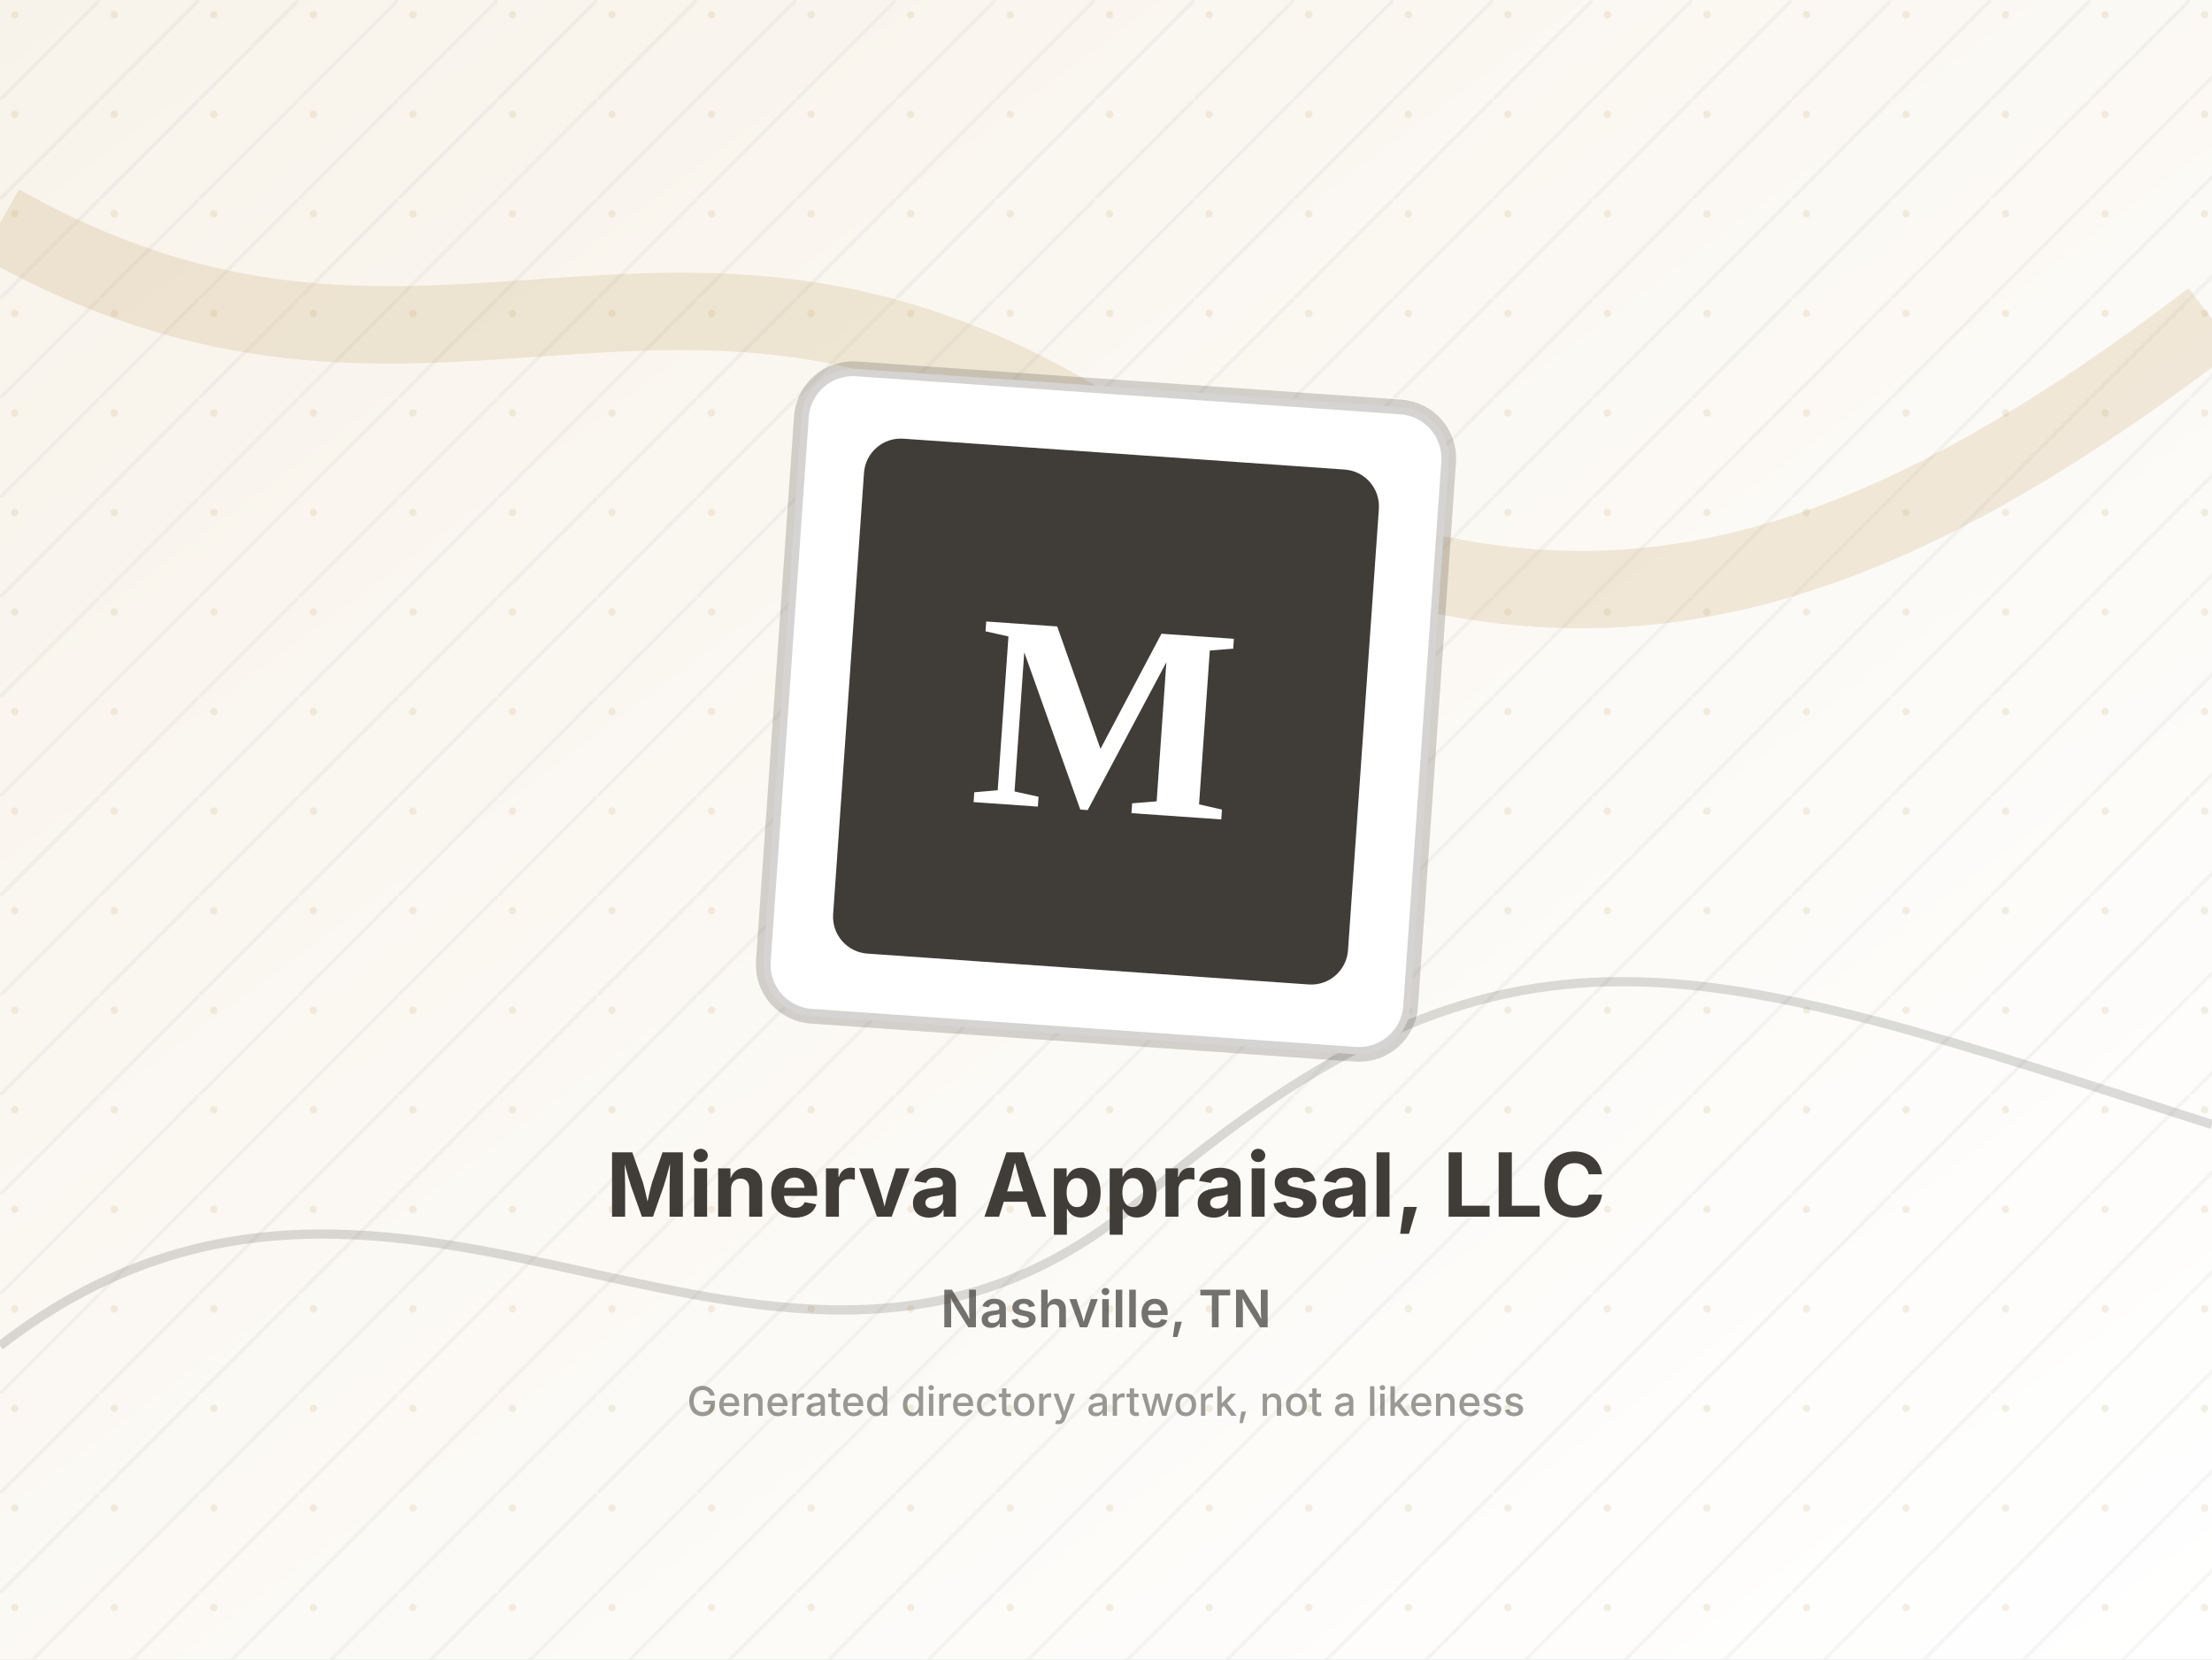
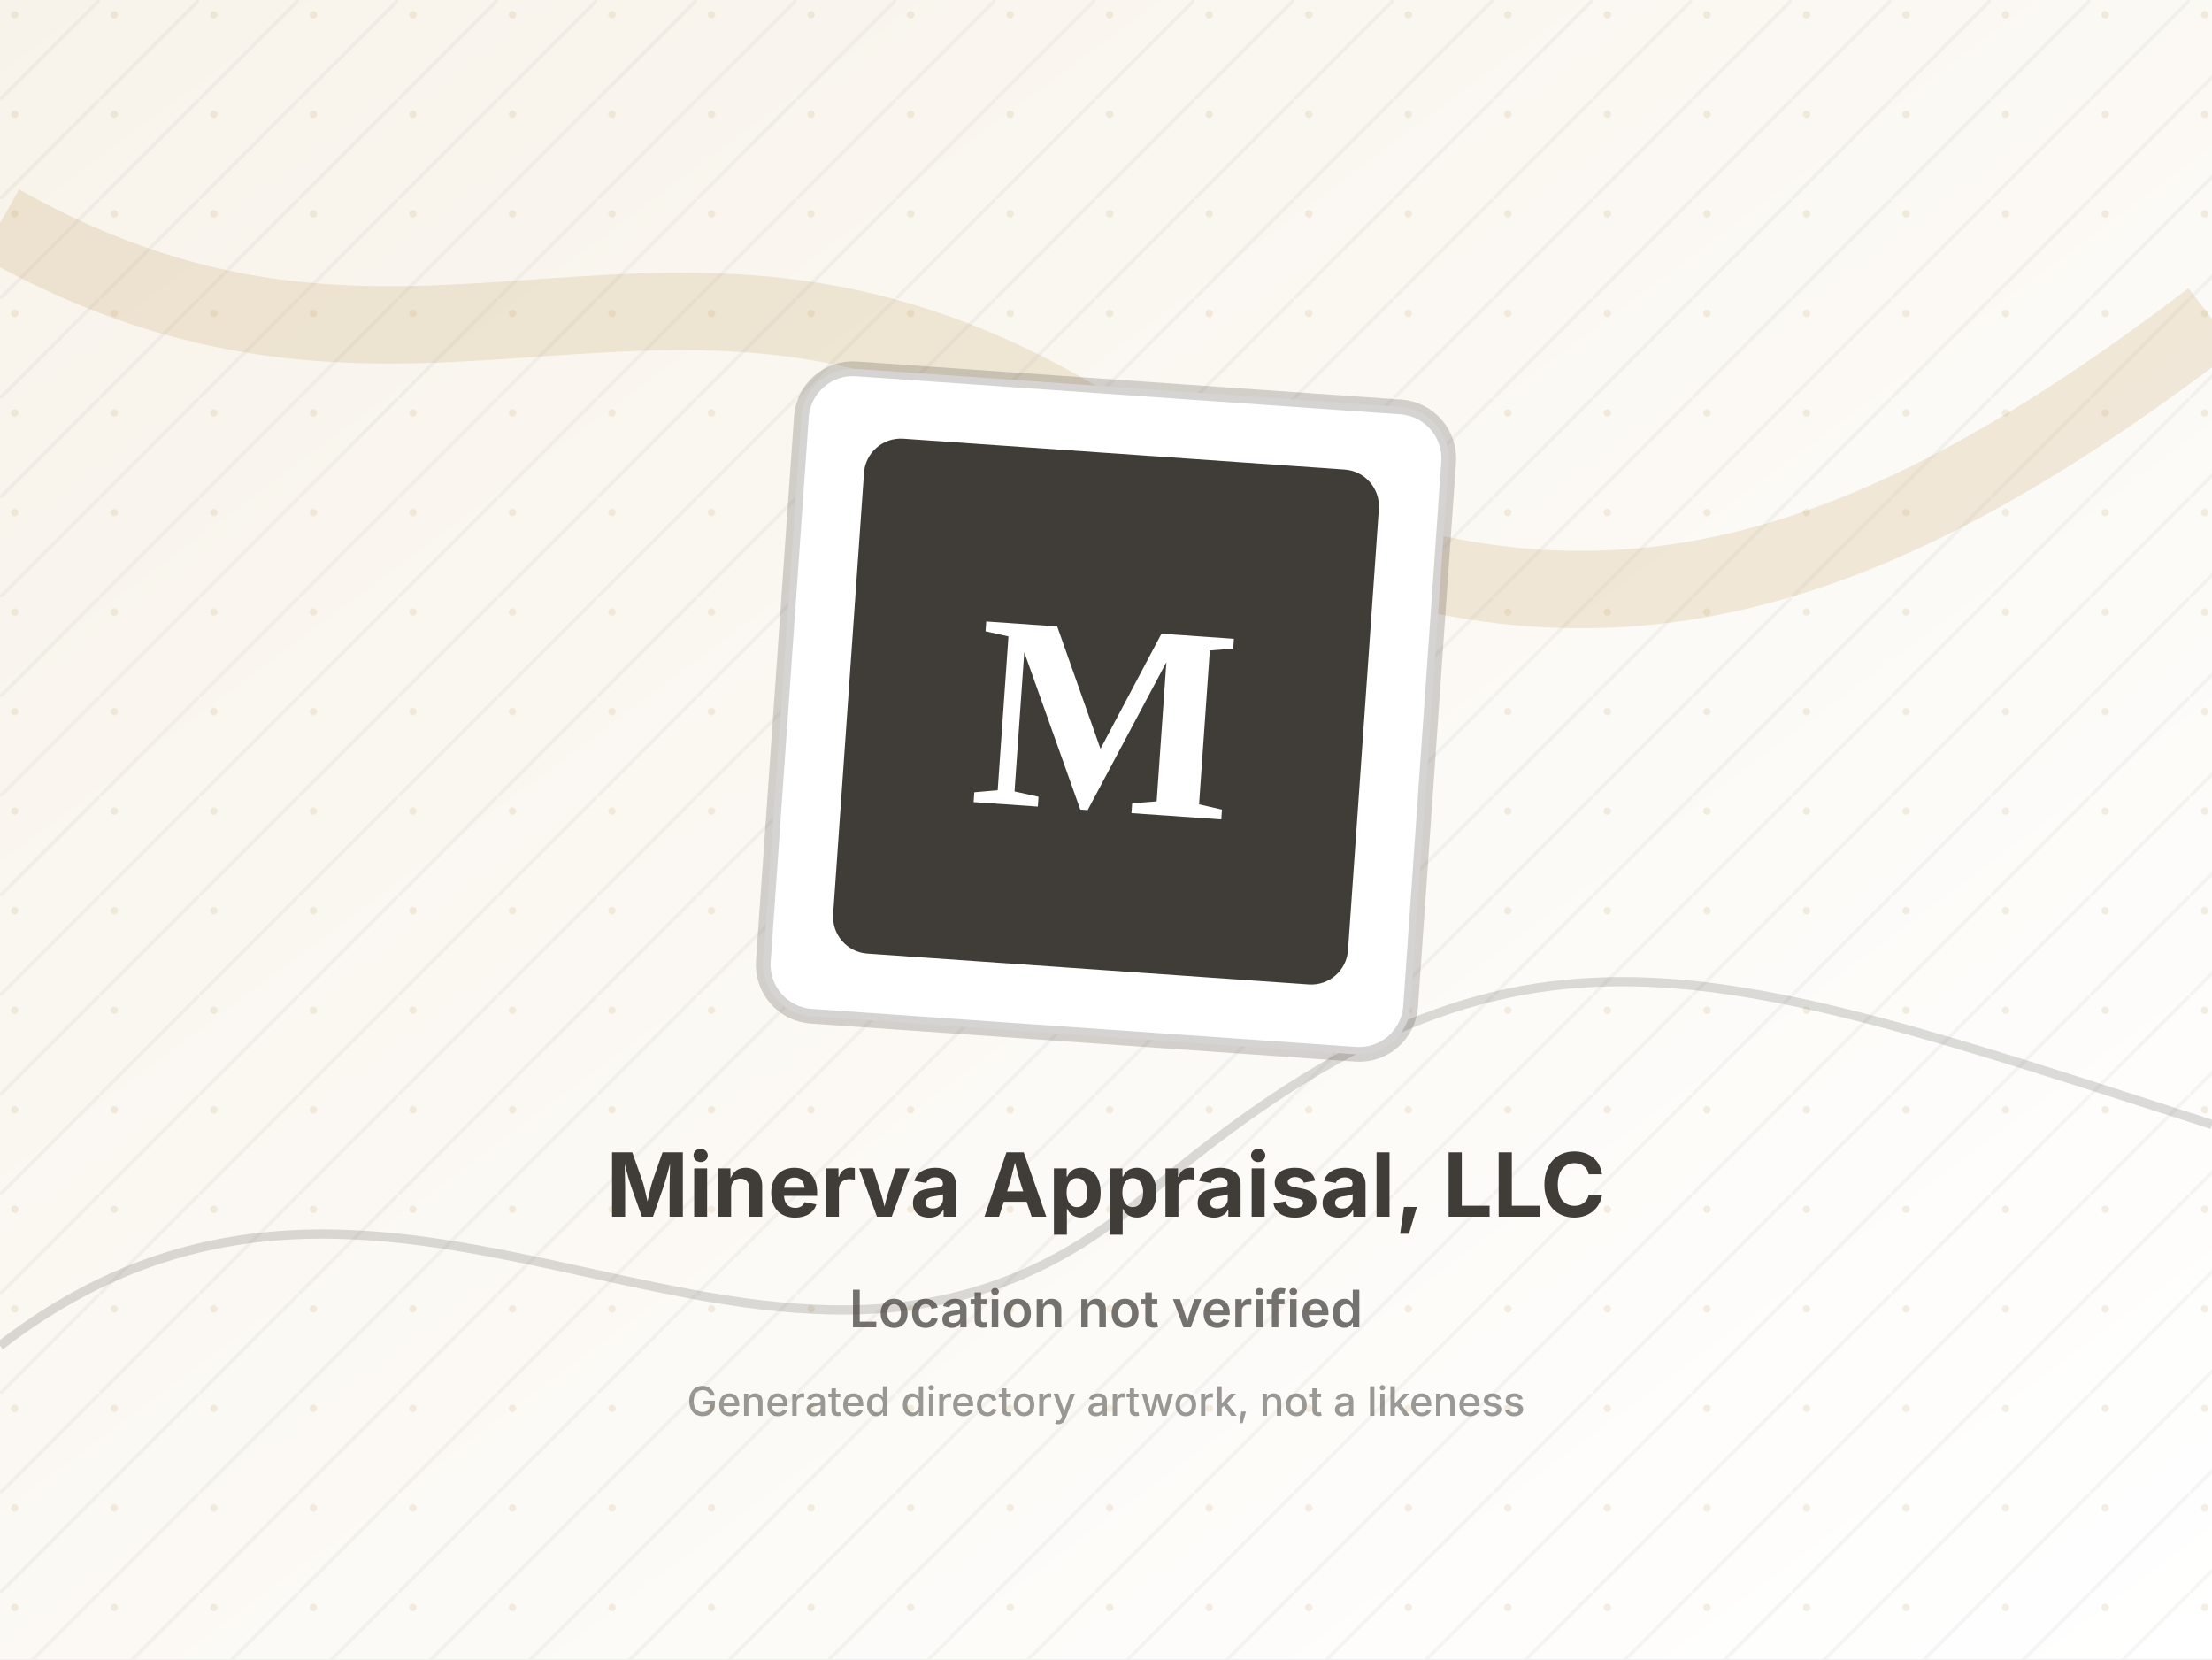
<svg xmlns="http://www.w3.org/2000/svg" viewBox="0 0 1200 900" role="img" aria-labelledby="title desc">
  <defs>
    <linearGradient id="paper" x1="0" y1="0" x2="1" y2="1">
      <stop offset="0" stop-color="#f8f3ea" />
      <stop offset="1" stop-color="#ffffff" />
    </linearGradient>
    <pattern id="ticks" width="54" height="54" patternUnits="userSpaceOnUse">
      <path d="M0 54 L54 0" stroke="#403d39" stroke-opacity=".045" stroke-width="2" />
      <circle cx="8" cy="8" r="2" fill="#c7a76c" fill-opacity=".18" />
    </pattern>
  </defs>
  <rect width="1200" height="900" fill="url(#paper)" />
  <rect width="1200" height="900" fill="url(#ticks)" />
  <path d="M0 121 C230 251, 360 91, 590 231 S980 341, 1200 173" fill="none" stroke="#c7a76c" stroke-width="42" stroke-opacity=".22" />
  <path d="M0 730 C220 560, 420 820, 620 650 S920 520, 1200 610" fill="none" stroke="#403d39" stroke-width="5" stroke-opacity=".18" />
  <g transform="translate(600 386) rotate(4)">
    <rect x="-176" y="-176" width="352" height="352" rx="28" fill="#fff" stroke="#403d39" stroke-opacity=".22" stroke-width="8" />
    <rect x="-140" y="-140" width="280" height="280" rx="20" fill="#403d39" />
    <text x="0" y="54" text-anchor="middle" font-family="Georgia, 'Times New Roman', serif" font-size="150" font-weight="700" fill="#fff">M</text>
  </g>
  <g font-family="Inter, Arial, sans-serif" text-anchor="middle">
    <text x="600" y="660" font-size="48" font-weight="700" fill="#403d39">Minerva Appraisal, LLC</text>
-     <text x="600" y="720" font-size="28" font-weight="600" fill="#403d39" opacity=".72">Nashville, TN</text>
+     <text x="600" y="720" font-size="28" font-weight="600" fill="#403d39" opacity=".72">Location not verified</text>
    <text x="600" y="768" font-size="22" font-weight="500" fill="#403d39" opacity=".52">Generated directory artwork, not a likeness</text>
  </g>
</svg>
